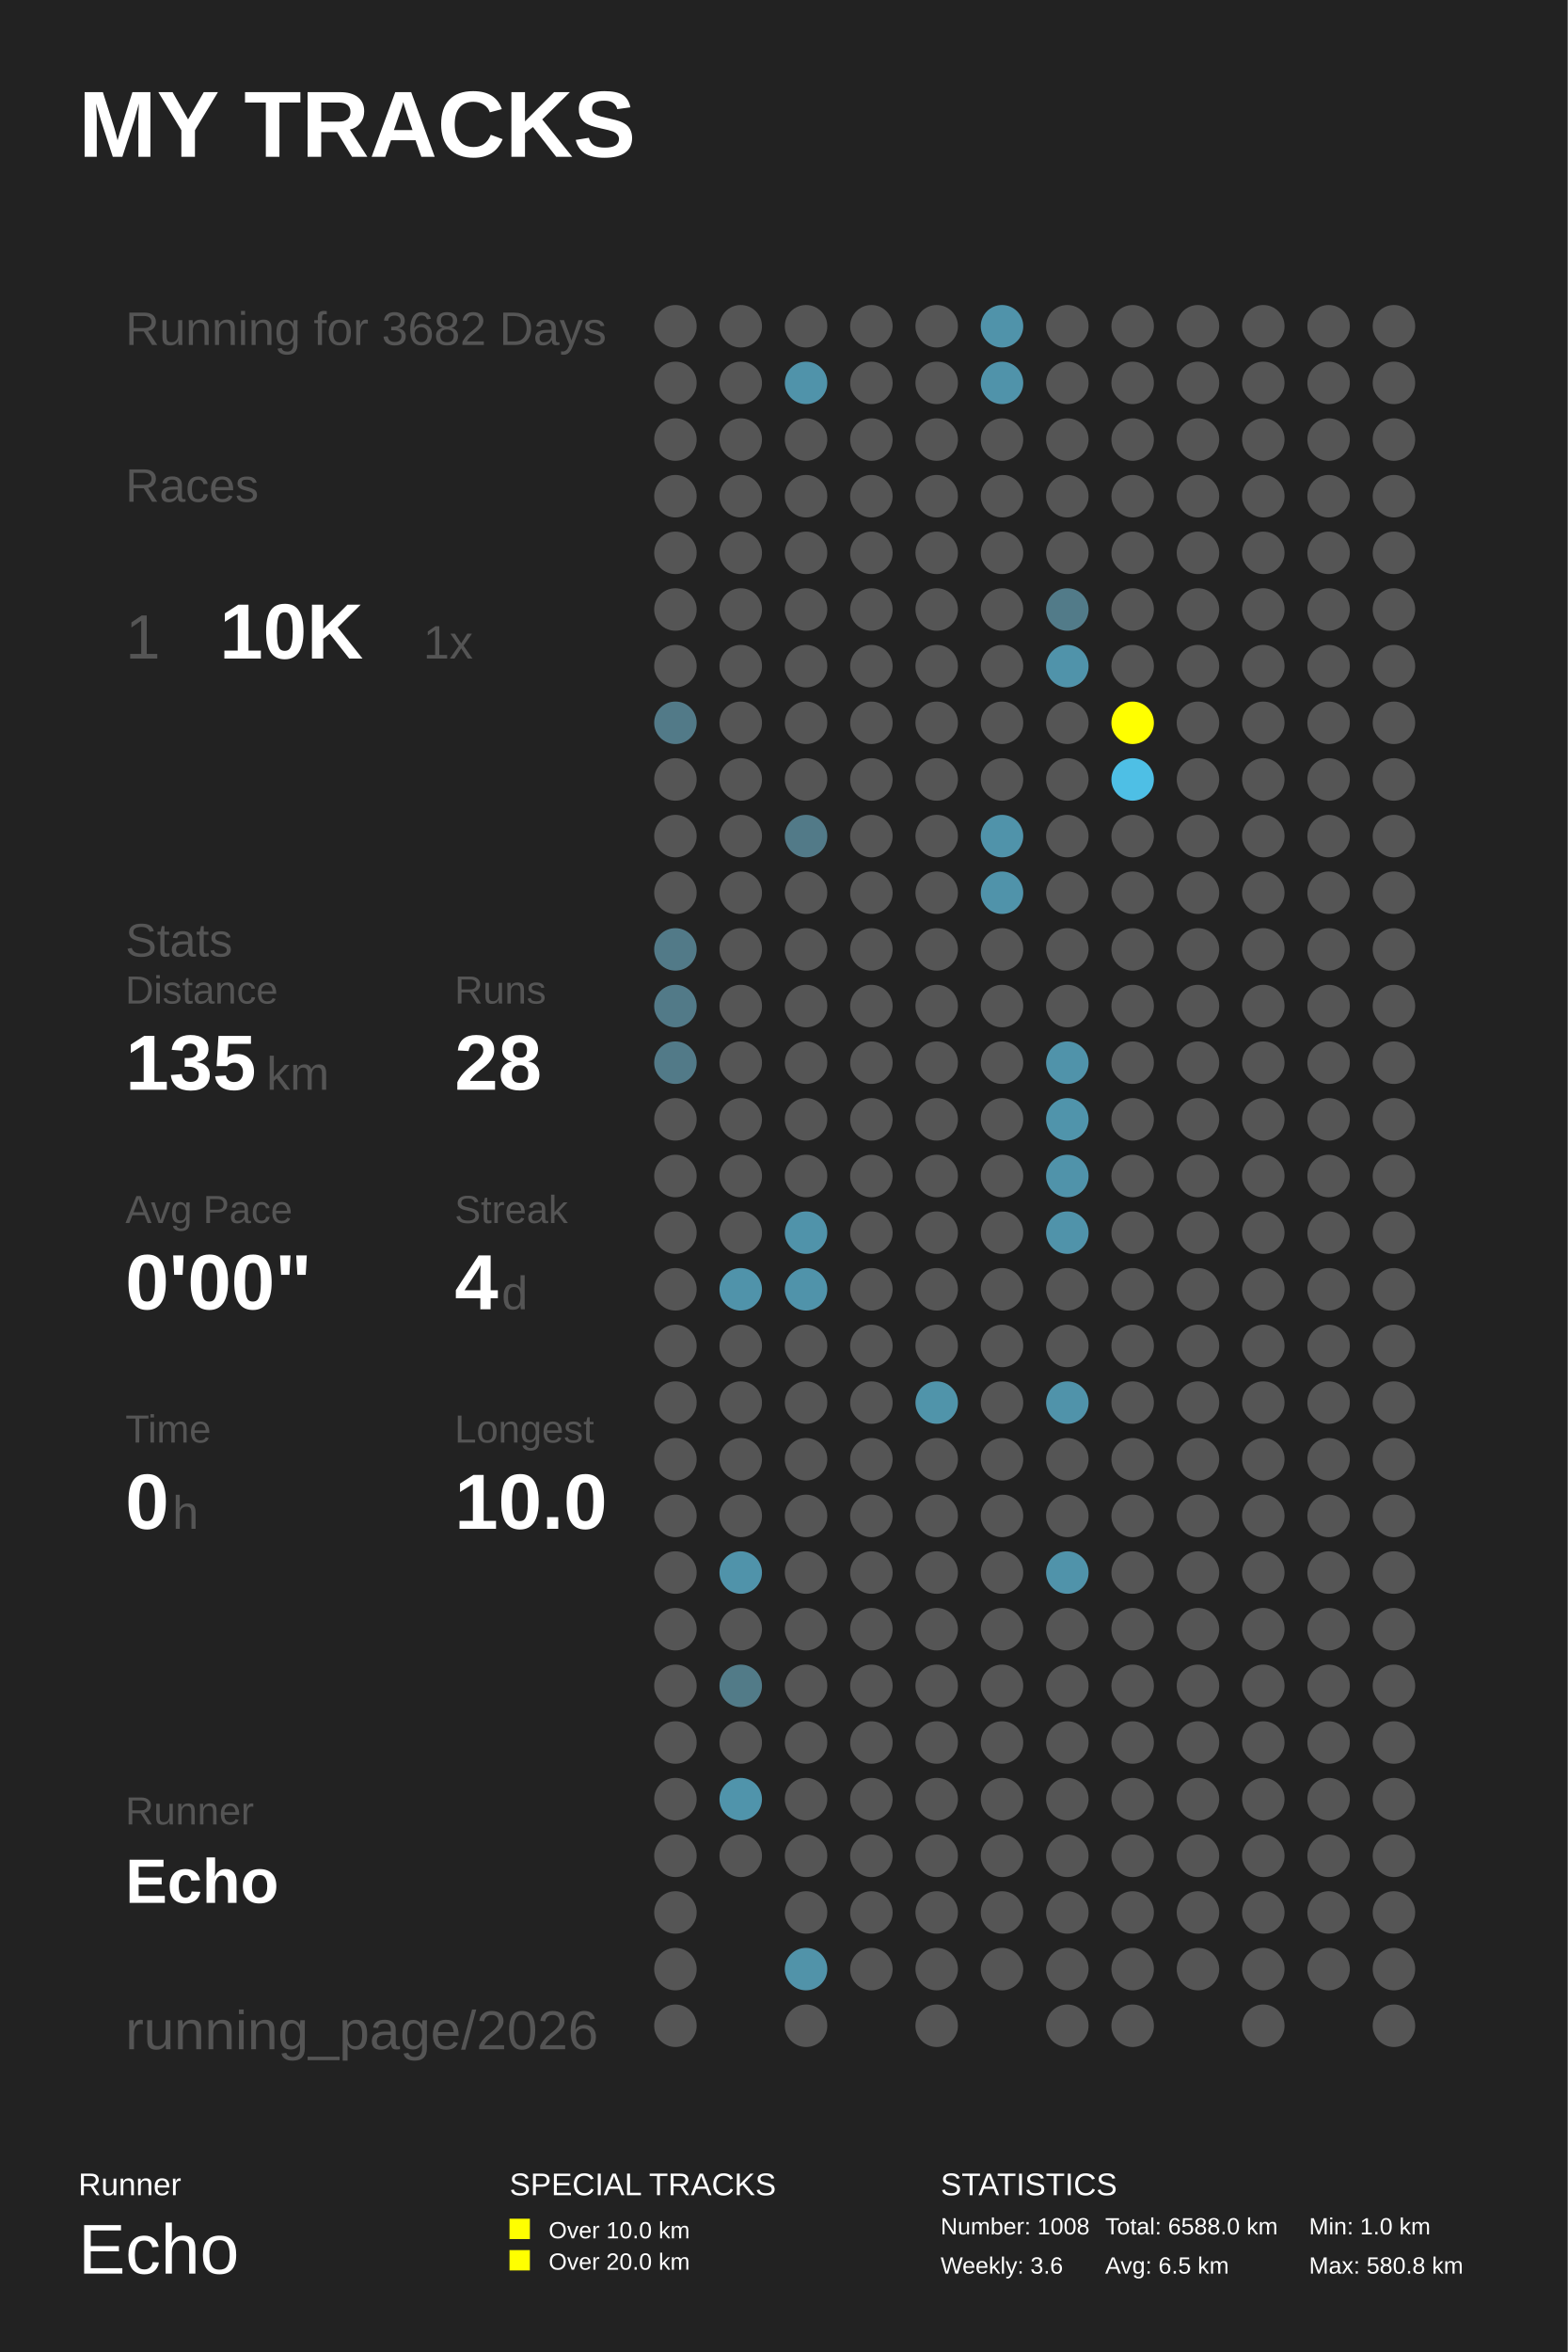
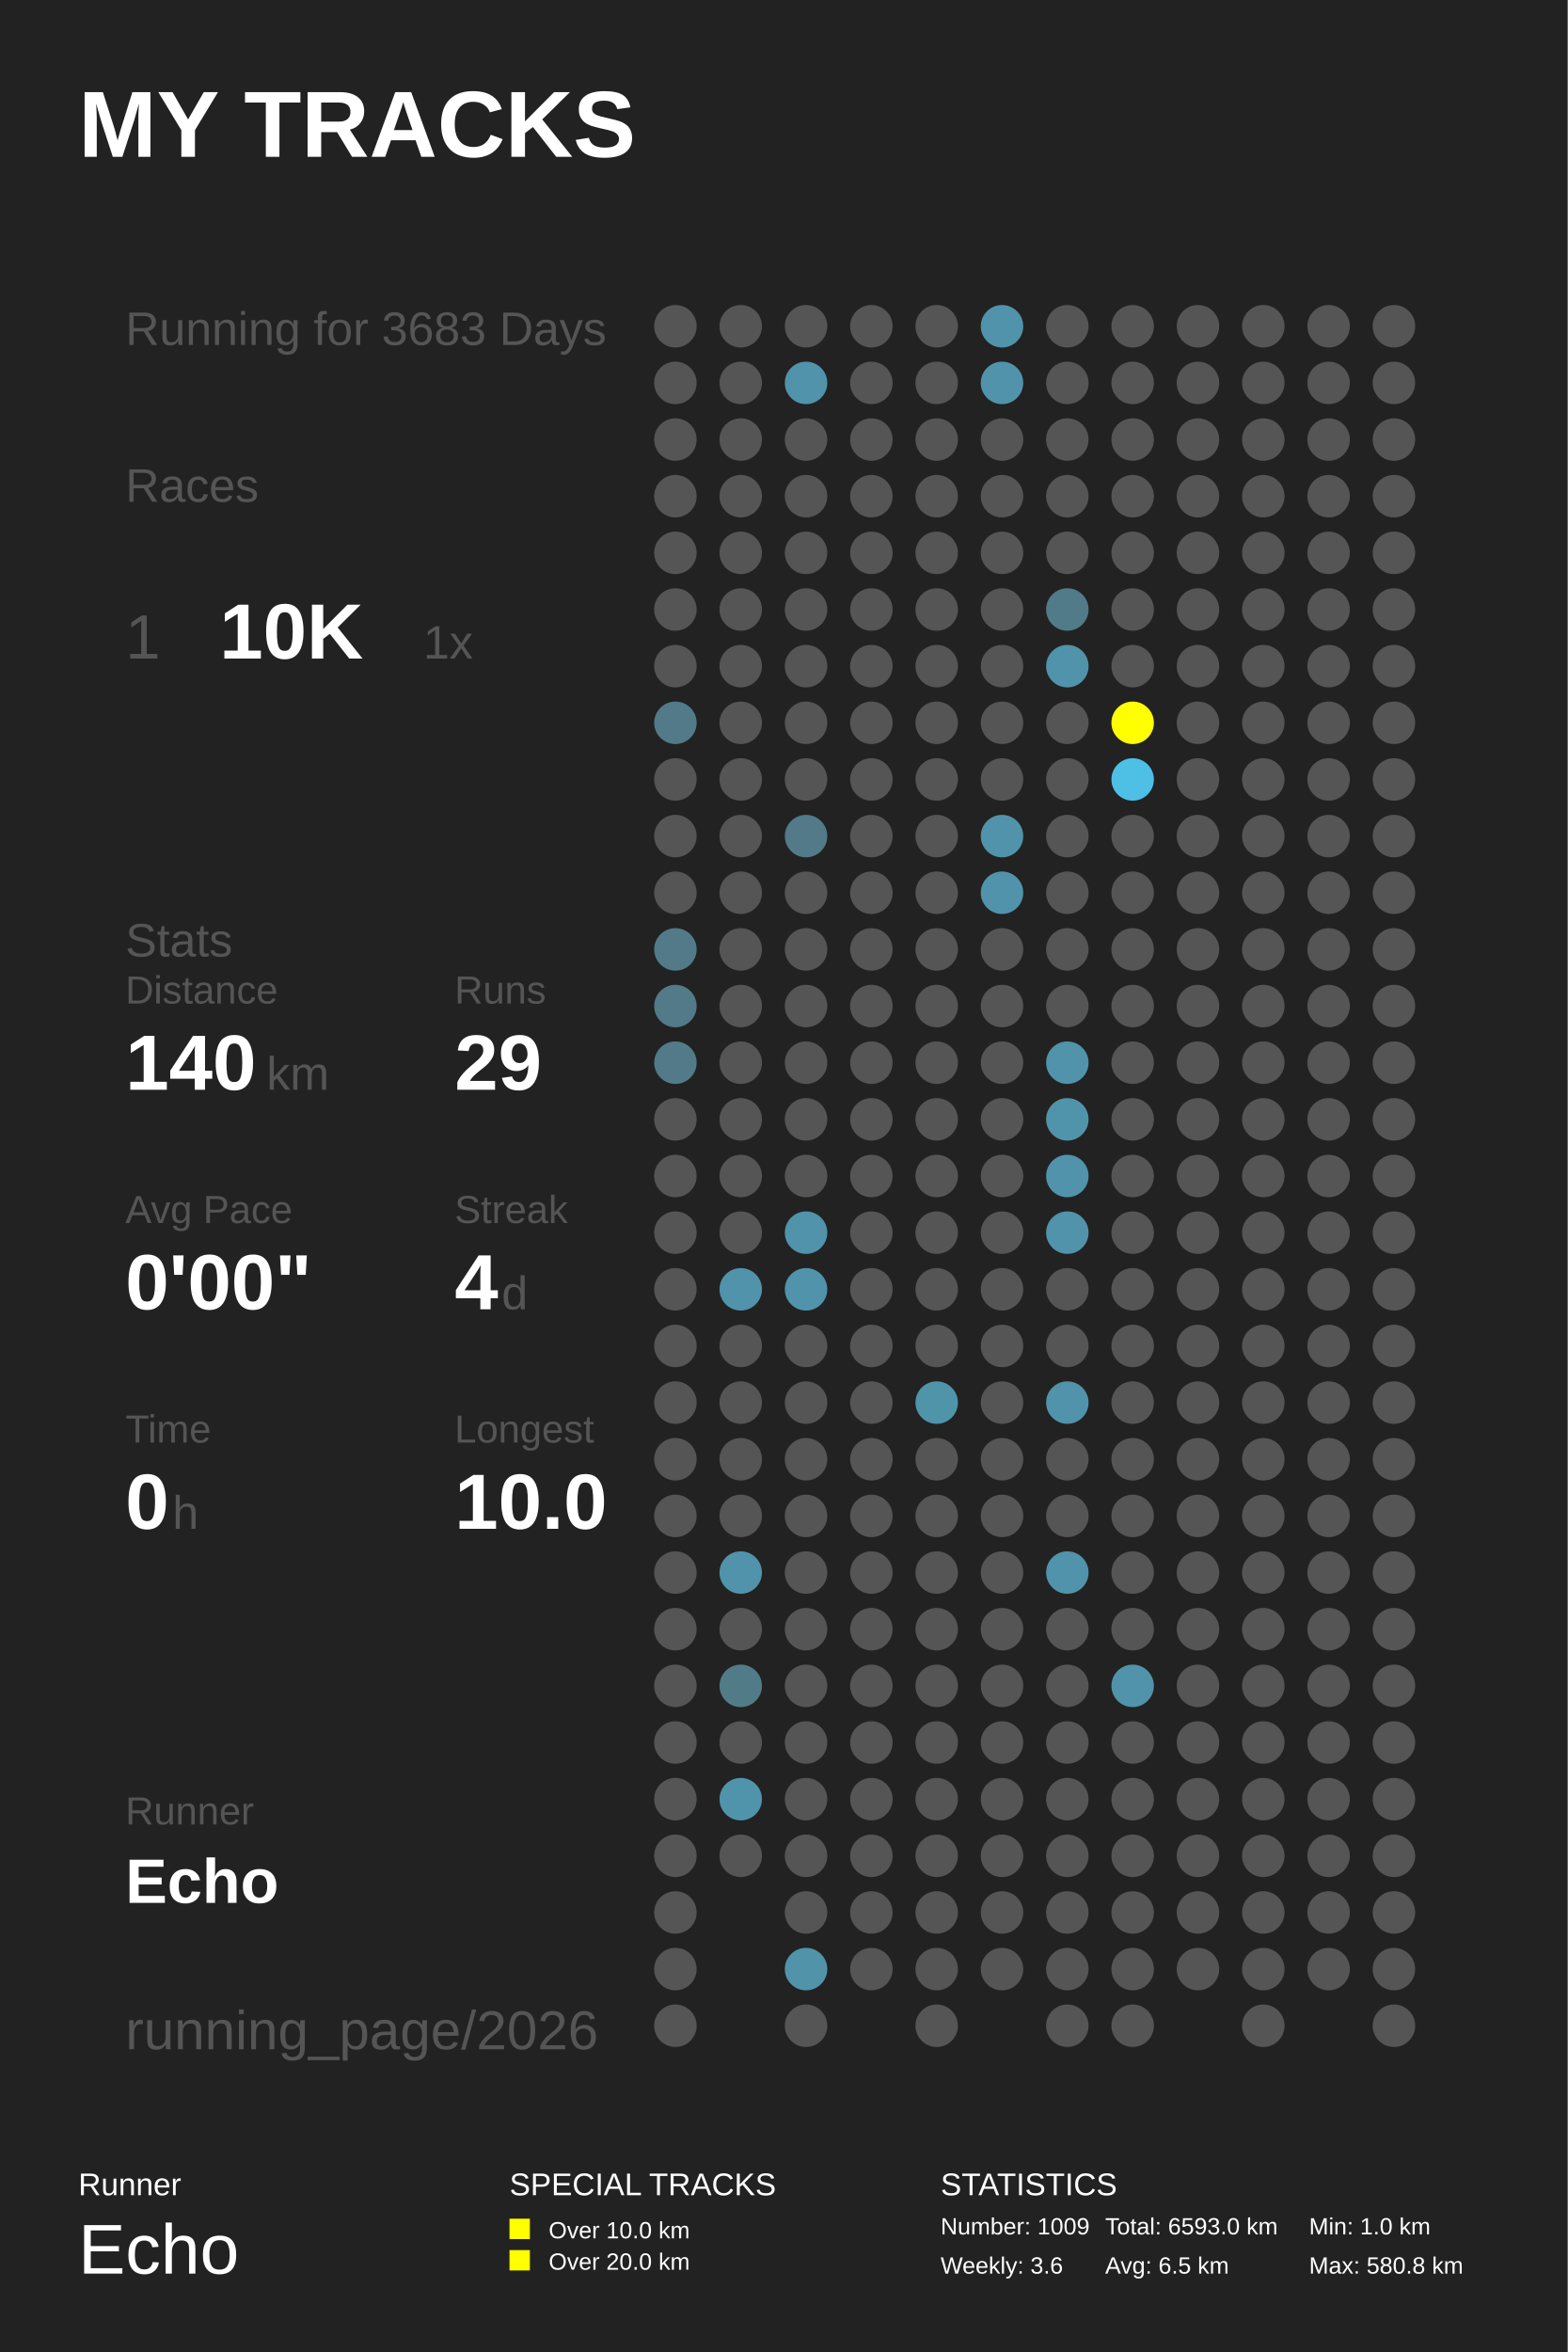
<svg xmlns="http://www.w3.org/2000/svg" baseProfile="full" height="300mm" version="1.1" viewBox="0,0,200,300" width="200mm">
  <defs />
  <rect fill="#222222" height="300" width="200" x="0" y="0" />
  <text fill="#FFFFFF" style="font-size:12px; font-family:Arial; font-weight:bold;" x="10" y="20">MY TRACKS</text>
  <text fill="#FFFFFF" style="font-size:4px; font-family:Arial" x="10" y="280">Runner</text>
  <text fill="#FFFFFF" style="font-size:9px; font-family:Arial" x="10" y="290">Echo</text>
  <text fill="#FFFFFF" style="font-size:4px; font-family:Arial" x="65" y="280">SPECIAL TRACKS</text>
  <rect fill="#FFFF00" height="2.6" width="2.6" x="65" y="283" />
  <text fill="#FFFFFF" style="font-size:3px; font-family:Arial" x="70" y="285.5">Over 10.0 km</text>
  <rect fill="#FFFF00" height="2.6" width="2.6" x="65" y="287" />
  <text fill="#FFFFFF" style="font-size:3px; font-family:Arial" x="70" y="289.5">Over 20.0 km</text>
  <text fill="#FFFFFF" style="font-size:4px; font-family:Arial" x="120" y="280">STATISTICS</text>
-   <text fill="#FFFFFF" style="font-size:3px; font-family:Arial" x="120" y="285">Number: 1008</text>
+   <text fill="#FFFFFF" style="font-size:3px; font-family:Arial" x="120" y="285">Number: 1009</text>
  <text fill="#FFFFFF" style="font-size:3px; font-family:Arial" x="120" y="290">Weekly: 3.6</text>
-   <text fill="#FFFFFF" style="font-size:3px; font-family:Arial" x="141" y="285">Total: 6588.0 km</text>
+   <text fill="#FFFFFF" style="font-size:3px; font-family:Arial" x="141" y="285">Total: 6593.0 km</text>
  <text fill="#FFFFFF" style="font-size:3px; font-family:Arial" x="141" y="290">Avg: 6.5 km</text>
  <text fill="#FFFFFF" style="font-size:3px; font-family:Arial" x="167" y="285">Min: 1.0 km</text>
  <text fill="#FFFFFF" style="font-size:3px; font-family:Arial" x="167" y="290">Max: 580.8 km</text>
-   <text fill="#555555" style="font-size:6px; font-family:Arial;" x="16" y="44">Running for 3682 Days</text>
+   <text fill="#555555" style="font-size:6px; font-family:Arial;" x="16" y="44">Running for 3683 Days</text>
  <text fill="#555555" style="font-size:6px; font-family:Arial;" x="16" y="64">Races</text>
  <text fill="#555555" style="font-size:8px; font-family:Arial;" x="16" y="84">1</text>
  <text fill="#FFFFFF" style="font-size:10px; font-family:Arial; font-weight:bold;" x="28" y="84">10K</text>
  <text fill="#555555" style="font-size:6px; font-family:Arial;" x="54" y="84">1x</text>
  <text fill="#555555" style="font-size:6px; font-family:Arial;" x="16" y="122">Stats</text>
  <text fill="#555555" style="font-size:5px; font-family:Arial;" x="16" y="128">Distance</text>
-   <text fill="#FFFFFF" style="font-size:10px; font-family:Arial; font-weight:bold;" x="16" y="139">135</text>
+   <text fill="#FFFFFF" style="font-size:10px; font-family:Arial; font-weight:bold;" x="16" y="139">140</text>
  <text fill="#555555" style="font-size:6px; font-family:Arial;" x="34" y="139">km</text>
  <text fill="#555555" style="font-size:5px; font-family:Arial;" x="58" y="128">Runs</text>
-   <text fill="#FFFFFF" style="font-size:10px; font-family:Arial; font-weight:bold;" x="58" y="139">28</text>
+   <text fill="#FFFFFF" style="font-size:10px; font-family:Arial; font-weight:bold;" x="58" y="139">29</text>
  <text fill="#555555" style="font-size:5px; font-family:Arial;" x="16" y="156">Avg Pace</text>
  <text fill="#FFFFFF" style="font-size:10px; font-family:Arial; font-weight:bold;" x="16" y="167">0'00"</text>
  <text fill="#555555" style="font-size:5px; font-family:Arial;" x="58" y="156">Streak</text>
  <text fill="#FFFFFF" style="font-size:10px; font-family:Arial; font-weight:bold;" x="58" y="167">4</text>
  <text fill="#555555" style="font-size:6px; font-family:Arial;" x="64" y="167">d</text>
  <text fill="#555555" style="font-size:5px; font-family:Arial;" x="16" y="184">Time</text>
  <text fill="#FFFFFF" style="font-size:10px; font-family:Arial; font-weight:bold;" x="16" y="195">0</text>
  <text fill="#555555" style="font-size:6px; font-family:Arial;" x="22" y="195">h</text>
  <text fill="#555555" style="font-size:5px; font-family:Arial;" x="58" y="184">Longest</text>
  <text fill="#FFFFFF" style="font-size:10px; font-family:Arial; font-weight:bold;" x="58" y="195">10.0</text>
  <text fill="#555555" style="font-size:5px; font-family:Arial;" x="16" y="232.71">Runner</text>
  <text fill="#FFFFFF" style="font-size:8px; font-family:Arial; font-weight:bold;" x="16" y="242.71">Echo</text>
  <text fill="#555555" style="font-size:7px; font-family:Arial;" x="16" y="261.387">running_page/2026</text>
  <circle cx="86.167" cy="41.613" fill="#555555" r="2.71" />
  <circle cx="86.167" cy="48.839" fill="#555555" r="2.71" />
  <circle cx="86.167" cy="56.065" fill="#555555" r="2.71" />
  <circle cx="86.167" cy="63.29" fill="#555555" r="2.71" />
  <circle cx="86.167" cy="70.516" fill="#555555" r="2.71" />
  <circle cx="86.167" cy="77.742" fill="#555555" r="2.71" />
  <circle cx="86.167" cy="84.968" fill="#555555" r="2.71" />
  <circle cx="86.167" cy="92.194" fill="#527a88" r="2.71" />
  <circle cx="86.167" cy="99.419" fill="#555555" r="2.71" />
  <circle cx="86.167" cy="106.645" fill="#555555" r="2.71" />
  <circle cx="86.167" cy="113.871" fill="#555555" r="2.71" />
  <circle cx="86.167" cy="121.097" fill="#527a88" r="2.71" />
  <circle cx="86.167" cy="128.323" fill="#527a88" r="2.71" />
  <circle cx="86.167" cy="135.548" fill="#527a88" r="2.71" />
  <circle cx="86.167" cy="142.774" fill="#555555" r="2.71" />
  <circle cx="86.167" cy="150.0" fill="#555555" r="2.71" />
  <circle cx="86.167" cy="157.226" fill="#555555" r="2.71" />
  <circle cx="86.167" cy="164.452" fill="#555555" r="2.71" />
  <circle cx="86.167" cy="171.677" fill="#555555" r="2.71" />
  <circle cx="86.167" cy="178.903" fill="#555555" r="2.71" />
  <circle cx="86.167" cy="186.129" fill="#555555" r="2.71" />
  <circle cx="86.167" cy="193.355" fill="#555555" r="2.71" />
  <circle cx="86.167" cy="200.581" fill="#555555" r="2.71" />
  <circle cx="86.167" cy="207.806" fill="#555555" r="2.71" />
  <circle cx="86.167" cy="215.032" fill="#555555" r="2.71" />
  <circle cx="86.167" cy="222.258" fill="#555555" r="2.71" />
  <circle cx="86.167" cy="229.484" fill="#555555" r="2.71" />
  <circle cx="86.167" cy="236.71" fill="#555555" r="2.71" />
  <circle cx="86.167" cy="243.935" fill="#555555" r="2.71" />
  <circle cx="86.167" cy="251.161" fill="#555555" r="2.71" />
  <circle cx="86.167" cy="258.387" fill="#555555" r="2.71" />
  <circle cx="94.5" cy="41.613" fill="#555555" r="2.71" />
  <circle cx="94.5" cy="48.839" fill="#555555" r="2.71" />
  <circle cx="94.5" cy="56.065" fill="#555555" r="2.71" />
  <circle cx="94.5" cy="63.29" fill="#555555" r="2.71" />
  <circle cx="94.5" cy="70.516" fill="#555555" r="2.71" />
  <circle cx="94.5" cy="77.742" fill="#555555" r="2.71" />
  <circle cx="94.5" cy="84.968" fill="#555555" r="2.71" />
  <circle cx="94.5" cy="92.194" fill="#555555" r="2.71" />
  <circle cx="94.5" cy="99.419" fill="#555555" r="2.71" />
  <circle cx="94.5" cy="106.645" fill="#555555" r="2.71" />
  <circle cx="94.5" cy="113.871" fill="#555555" r="2.71" />
  <circle cx="94.5" cy="121.097" fill="#555555" r="2.71" />
  <circle cx="94.5" cy="128.323" fill="#555555" r="2.71" />
  <circle cx="94.5" cy="135.548" fill="#555555" r="2.71" />
  <circle cx="94.5" cy="142.774" fill="#555555" r="2.71" />
  <circle cx="94.5" cy="150.0" fill="#555555" r="2.71" />
  <circle cx="94.5" cy="157.226" fill="#555555" r="2.71" />
  <circle cx="94.5" cy="164.452" fill="#5093aa" r="2.71" />
  <circle cx="94.5" cy="171.677" fill="#555555" r="2.71" />
  <circle cx="94.5" cy="178.903" fill="#555555" r="2.71" />
  <circle cx="94.5" cy="186.129" fill="#555555" r="2.71" />
  <circle cx="94.5" cy="193.355" fill="#555555" r="2.71" />
  <circle cx="94.5" cy="200.581" fill="#5093aa" r="2.71" />
  <circle cx="94.5" cy="207.806" fill="#555555" r="2.71" />
  <circle cx="94.5" cy="215.032" fill="#527b88" r="2.71" />
  <circle cx="94.5" cy="222.258" fill="#555555" r="2.71" />
  <circle cx="94.5" cy="229.484" fill="#5094ab" r="2.71" />
  <circle cx="94.5" cy="236.71" fill="#555555" r="2.71" />
  <circle cx="102.833" cy="41.613" fill="#555555" r="2.71" />
  <circle cx="102.833" cy="48.839" fill="#5093aa" r="2.71" />
  <circle cx="102.833" cy="56.065" fill="#555555" r="2.71" />
  <circle cx="102.833" cy="63.29" fill="#555555" r="2.71" />
  <circle cx="102.833" cy="70.516" fill="#555555" r="2.71" />
  <circle cx="102.833" cy="77.742" fill="#555555" r="2.71" />
  <circle cx="102.833" cy="84.968" fill="#555555" r="2.71" />
  <circle cx="102.833" cy="92.194" fill="#555555" r="2.71" />
  <circle cx="102.833" cy="99.419" fill="#555555" r="2.71" />
  <circle cx="102.833" cy="106.645" fill="#527a88" r="2.71" />
  <circle cx="102.833" cy="113.871" fill="#555555" r="2.71" />
  <circle cx="102.833" cy="121.097" fill="#555555" r="2.71" />
  <circle cx="102.833" cy="128.323" fill="#555555" r="2.71" />
  <circle cx="102.833" cy="135.548" fill="#555555" r="2.71" />
  <circle cx="102.833" cy="142.774" fill="#555555" r="2.71" />
  <circle cx="102.833" cy="150.0" fill="#555555" r="2.71" />
  <circle cx="102.833" cy="157.226" fill="#5093aa" r="2.71" />
  <circle cx="102.833" cy="164.452" fill="#5093aa" r="2.71" />
  <circle cx="102.833" cy="171.677" fill="#555555" r="2.71" />
  <circle cx="102.833" cy="178.903" fill="#555555" r="2.71" />
  <circle cx="102.833" cy="186.129" fill="#555555" r="2.71" />
  <circle cx="102.833" cy="193.355" fill="#555555" r="2.71" />
  <circle cx="102.833" cy="200.581" fill="#555555" r="2.71" />
  <circle cx="102.833" cy="207.806" fill="#555555" r="2.71" />
  <circle cx="102.833" cy="215.032" fill="#555555" r="2.71" />
  <circle cx="102.833" cy="222.258" fill="#555555" r="2.71" />
  <circle cx="102.833" cy="229.484" fill="#555555" r="2.71" />
  <circle cx="102.833" cy="236.71" fill="#555555" r="2.71" />
  <circle cx="102.833" cy="243.935" fill="#555555" r="2.71" />
  <circle cx="102.833" cy="251.161" fill="#5193a9" r="2.71" />
  <circle cx="102.833" cy="258.387" fill="#555555" r="2.71" />
  <circle cx="111.167" cy="41.613" fill="#555555" r="2.71" />
  <circle cx="111.167" cy="48.839" fill="#555555" r="2.71" />
  <circle cx="111.167" cy="56.065" fill="#555555" r="2.71" />
  <circle cx="111.167" cy="63.29" fill="#555555" r="2.71" />
  <circle cx="111.167" cy="70.516" fill="#555555" r="2.71" />
  <circle cx="111.167" cy="77.742" fill="#555555" r="2.71" />
  <circle cx="111.167" cy="84.968" fill="#555555" r="2.71" />
  <circle cx="111.167" cy="92.194" fill="#555555" r="2.71" />
  <circle cx="111.167" cy="99.419" fill="#555555" r="2.71" />
  <circle cx="111.167" cy="106.645" fill="#555555" r="2.71" />
  <circle cx="111.167" cy="113.871" fill="#555555" r="2.71" />
  <circle cx="111.167" cy="121.097" fill="#555555" r="2.71" />
  <circle cx="111.167" cy="128.323" fill="#555555" r="2.71" />
  <circle cx="111.167" cy="135.548" fill="#555555" r="2.71" />
  <circle cx="111.167" cy="142.774" fill="#555555" r="2.71" />
  <circle cx="111.167" cy="150.0" fill="#555555" r="2.71" />
  <circle cx="111.167" cy="157.226" fill="#555555" r="2.71" />
  <circle cx="111.167" cy="164.452" fill="#555555" r="2.71" />
  <circle cx="111.167" cy="171.677" fill="#555555" r="2.71" />
  <circle cx="111.167" cy="178.903" fill="#555555" r="2.71" />
  <circle cx="111.167" cy="186.129" fill="#555555" r="2.71" />
  <circle cx="111.167" cy="193.355" fill="#555555" r="2.71" />
  <circle cx="111.167" cy="200.581" fill="#555555" r="2.71" />
  <circle cx="111.167" cy="207.806" fill="#555555" r="2.71" />
  <circle cx="111.167" cy="215.032" fill="#555555" r="2.71" />
  <circle cx="111.167" cy="222.258" fill="#555555" r="2.71" />
  <circle cx="111.167" cy="229.484" fill="#555555" r="2.71" />
  <circle cx="111.167" cy="236.71" fill="#555555" r="2.71" />
  <circle cx="111.167" cy="243.935" fill="#555555" r="2.71" />
  <circle cx="111.167" cy="251.161" fill="#555555" r="2.71" />
  <circle cx="119.5" cy="41.613" fill="#555555" r="2.71" />
  <circle cx="119.5" cy="48.839" fill="#555555" r="2.71" />
  <circle cx="119.5" cy="56.065" fill="#555555" r="2.71" />
  <circle cx="119.5" cy="63.29" fill="#555555" r="2.71" />
  <circle cx="119.5" cy="70.516" fill="#555555" r="2.71" />
  <circle cx="119.5" cy="77.742" fill="#555555" r="2.71" />
  <circle cx="119.5" cy="84.968" fill="#555555" r="2.71" />
  <circle cx="119.5" cy="92.194" fill="#555555" r="2.71" />
  <circle cx="119.5" cy="99.419" fill="#555555" r="2.71" />
  <circle cx="119.5" cy="106.645" fill="#555555" r="2.71" />
  <circle cx="119.5" cy="113.871" fill="#555555" r="2.71" />
  <circle cx="119.5" cy="121.097" fill="#555555" r="2.71" />
  <circle cx="119.5" cy="128.323" fill="#555555" r="2.71" />
  <circle cx="119.5" cy="135.548" fill="#555555" r="2.71" />
  <circle cx="119.5" cy="142.774" fill="#555555" r="2.71" />
  <circle cx="119.5" cy="150.0" fill="#555555" r="2.71" />
  <circle cx="119.5" cy="157.226" fill="#555555" r="2.71" />
  <circle cx="119.5" cy="164.452" fill="#555555" r="2.71" />
  <circle cx="119.5" cy="171.677" fill="#555555" r="2.71" />
  <circle cx="119.5" cy="178.903" fill="#5094aa" r="2.71" />
  <circle cx="119.5" cy="186.129" fill="#555555" r="2.71" />
  <circle cx="119.5" cy="193.355" fill="#555555" r="2.71" />
  <circle cx="119.5" cy="200.581" fill="#555555" r="2.71" />
  <circle cx="119.5" cy="207.806" fill="#555555" r="2.71" />
  <circle cx="119.5" cy="215.032" fill="#555555" r="2.71" />
  <circle cx="119.5" cy="222.258" fill="#555555" r="2.71" />
  <circle cx="119.5" cy="229.484" fill="#555555" r="2.71" />
  <circle cx="119.5" cy="236.71" fill="#555555" r="2.71" />
  <circle cx="119.5" cy="243.935" fill="#555555" r="2.71" />
  <circle cx="119.5" cy="251.161" fill="#555555" r="2.71" />
  <circle cx="119.5" cy="258.387" fill="#555555" r="2.71" />
  <circle cx="127.833" cy="41.613" fill="#5093aa" r="2.71" />
  <circle cx="127.833" cy="48.839" fill="#5093aa" r="2.71" />
  <circle cx="127.833" cy="56.065" fill="#555555" r="2.71" />
  <circle cx="127.833" cy="63.29" fill="#555555" r="2.71" />
  <circle cx="127.833" cy="70.516" fill="#555555" r="2.71" />
  <circle cx="127.833" cy="77.742" fill="#555555" r="2.71" />
  <circle cx="127.833" cy="84.968" fill="#555555" r="2.71" />
  <circle cx="127.833" cy="92.194" fill="#555555" r="2.71" />
  <circle cx="127.833" cy="99.419" fill="#555555" r="2.71" />
  <circle cx="127.833" cy="106.645" fill="#5093aa" r="2.71" />
  <circle cx="127.833" cy="113.871" fill="#5093aa" r="2.71" />
  <circle cx="127.833" cy="121.097" fill="#555555" r="2.71" />
  <circle cx="127.833" cy="128.323" fill="#555555" r="2.71" />
  <circle cx="127.833" cy="135.548" fill="#555555" r="2.71" />
  <circle cx="127.833" cy="142.774" fill="#555555" r="2.71" />
  <circle cx="127.833" cy="150.0" fill="#555555" r="2.71" />
  <circle cx="127.833" cy="157.226" fill="#555555" r="2.71" />
  <circle cx="127.833" cy="164.452" fill="#555555" r="2.71" />
  <circle cx="127.833" cy="171.677" fill="#555555" r="2.71" />
  <circle cx="127.833" cy="178.903" fill="#555555" r="2.71" />
  <circle cx="127.833" cy="186.129" fill="#555555" r="2.71" />
  <circle cx="127.833" cy="193.355" fill="#555555" r="2.71" />
  <circle cx="127.833" cy="200.581" fill="#555555" r="2.71" />
  <circle cx="127.833" cy="207.806" fill="#555555" r="2.71" />
  <circle cx="127.833" cy="215.032" fill="#555555" r="2.71" />
  <circle cx="127.833" cy="222.258" fill="#555555" r="2.71" />
  <circle cx="127.833" cy="229.484" fill="#555555" r="2.71" />
  <circle cx="127.833" cy="236.71" fill="#555555" r="2.71" />
  <circle cx="127.833" cy="243.935" fill="#555555" r="2.71" />
  <circle cx="127.833" cy="251.161" fill="#555555" r="2.71" />
  <circle cx="136.167" cy="41.613" fill="#555555" r="2.71" />
  <circle cx="136.167" cy="48.839" fill="#555555" r="2.71" />
  <circle cx="136.167" cy="56.065" fill="#555555" r="2.71" />
  <circle cx="136.167" cy="63.29" fill="#555555" r="2.71" />
  <circle cx="136.167" cy="70.516" fill="#555555" r="2.71" />
  <circle cx="136.167" cy="77.742" fill="#527b89" r="2.71" />
  <circle cx="136.167" cy="84.968" fill="#5093aa" r="2.71" />
  <circle cx="136.167" cy="92.194" fill="#555555" r="2.71" />
  <circle cx="136.167" cy="99.419" fill="#555555" r="2.71" />
  <circle cx="136.167" cy="106.645" fill="#555555" r="2.71" />
  <circle cx="136.167" cy="113.871" fill="#555555" r="2.71" />
  <circle cx="136.167" cy="121.097" fill="#555555" r="2.71" />
  <circle cx="136.167" cy="128.323" fill="#555555" r="2.71" />
  <circle cx="136.167" cy="135.548" fill="#5093aa" r="2.71" />
  <circle cx="136.167" cy="142.774" fill="#5094ab" r="2.71" />
  <circle cx="136.167" cy="150.0" fill="#5093aa" r="2.71" />
  <circle cx="136.167" cy="157.226" fill="#5093aa" r="2.71" />
  <circle cx="136.167" cy="164.452" fill="#555555" r="2.71" />
  <circle cx="136.167" cy="171.677" fill="#555555" r="2.71" />
  <circle cx="136.167" cy="178.903" fill="#5093aa" r="2.71" />
  <circle cx="136.167" cy="186.129" fill="#555555" r="2.71" />
  <circle cx="136.167" cy="193.355" fill="#555555" r="2.71" />
  <circle cx="136.167" cy="200.581" fill="#5093aa" r="2.71" />
  <circle cx="136.167" cy="207.806" fill="#555555" r="2.71" />
  <circle cx="136.167" cy="215.032" fill="#555555" r="2.71" />
  <circle cx="136.167" cy="222.258" fill="#555555" r="2.71" />
  <circle cx="136.167" cy="229.484" fill="#555555" r="2.71" />
  <circle cx="136.167" cy="236.71" fill="#555555" r="2.71" />
  <circle cx="136.167" cy="243.935" fill="#555555" r="2.71" />
  <circle cx="136.167" cy="251.161" fill="#555555" r="2.71" />
  <circle cx="136.167" cy="258.387" fill="#555555" r="2.71" />
  <circle cx="144.5" cy="41.613" fill="#555555" r="2.71" />
  <circle cx="144.5" cy="48.839" fill="#555555" r="2.71" />
  <circle cx="144.5" cy="56.065" fill="#555555" r="2.71" />
  <circle cx="144.5" cy="63.29" fill="#555555" r="2.71" />
  <circle cx="144.5" cy="70.516" fill="#555555" r="2.71" />
  <circle cx="144.5" cy="77.742" fill="#555555" r="2.71" />
  <circle cx="144.5" cy="84.968" fill="#555555" r="2.71" />
  <circle cx="144.5" cy="92.194" fill="#FFFF00" r="2.71" />
  <circle cx="144.5" cy="99.419" fill="#4ebfe5" r="2.71" />
  <circle cx="144.5" cy="106.645" fill="#555555" r="2.71" />
  <circle cx="144.5" cy="113.871" fill="#555555" r="2.71" />
  <circle cx="144.5" cy="121.097" fill="#555555" r="2.71" />
  <circle cx="144.5" cy="128.323" fill="#555555" r="2.71" />
  <circle cx="144.5" cy="135.548" fill="#555555" r="2.71" />
  <circle cx="144.5" cy="142.774" fill="#555555" r="2.71" />
  <circle cx="144.5" cy="150.0" fill="#555555" r="2.71" />
  <circle cx="144.5" cy="157.226" fill="#555555" r="2.71" />
  <circle cx="144.5" cy="164.452" fill="#555555" r="2.71" />
  <circle cx="144.5" cy="171.677" fill="#555555" r="2.71" />
  <circle cx="144.5" cy="178.903" fill="#555555" r="2.71" />
  <circle cx="144.5" cy="186.129" fill="#555555" r="2.71" />
  <circle cx="144.5" cy="193.355" fill="#555555" r="2.71" />
  <circle cx="144.5" cy="200.581" fill="#555555" r="2.71" />
  <circle cx="144.5" cy="207.806" fill="#555555" r="2.71" />
-   <circle cx="144.5" cy="215.032" fill="#555555" r="2.71" />
+   <circle cx="144.5" cy="215.032" fill="#5093aa" r="2.71" />
  <circle cx="144.5" cy="222.258" fill="#555555" r="2.71" />
  <circle cx="144.5" cy="229.484" fill="#555555" r="2.71" />
  <circle cx="144.5" cy="236.71" fill="#555555" r="2.71" />
  <circle cx="144.5" cy="243.935" fill="#555555" r="2.71" />
  <circle cx="144.5" cy="251.161" fill="#555555" r="2.71" />
  <circle cx="144.5" cy="258.387" fill="#555555" r="2.71" />
  <circle cx="152.833" cy="41.613" fill="#555555" r="2.71" />
  <circle cx="152.833" cy="48.839" fill="#555555" r="2.71" />
  <circle cx="152.833" cy="56.065" fill="#555555" r="2.71" />
  <circle cx="152.833" cy="63.29" fill="#555555" r="2.71" />
  <circle cx="152.833" cy="70.516" fill="#555555" r="2.71" />
  <circle cx="152.833" cy="77.742" fill="#555555" r="2.71" />
  <circle cx="152.833" cy="84.968" fill="#555555" r="2.71" />
  <circle cx="152.833" cy="92.194" fill="#555555" r="2.71" />
  <circle cx="152.833" cy="99.419" fill="#555555" r="2.71" />
  <circle cx="152.833" cy="106.645" fill="#555555" r="2.71" />
  <circle cx="152.833" cy="113.871" fill="#555555" r="2.71" />
  <circle cx="152.833" cy="121.097" fill="#555555" r="2.71" />
  <circle cx="152.833" cy="128.323" fill="#555555" r="2.71" />
  <circle cx="152.833" cy="135.548" fill="#555555" r="2.71" />
  <circle cx="152.833" cy="142.774" fill="#555555" r="2.71" />
  <circle cx="152.833" cy="150.0" fill="#555555" r="2.71" />
  <circle cx="152.833" cy="157.226" fill="#555555" r="2.71" />
  <circle cx="152.833" cy="164.452" fill="#555555" r="2.71" />
  <circle cx="152.833" cy="171.677" fill="#555555" r="2.71" />
  <circle cx="152.833" cy="178.903" fill="#555555" r="2.71" />
  <circle cx="152.833" cy="186.129" fill="#555555" r="2.71" />
  <circle cx="152.833" cy="193.355" fill="#555555" r="2.71" />
  <circle cx="152.833" cy="200.581" fill="#555555" r="2.71" />
  <circle cx="152.833" cy="207.806" fill="#555555" r="2.71" />
  <circle cx="152.833" cy="215.032" fill="#555555" r="2.71" />
  <circle cx="152.833" cy="222.258" fill="#555555" r="2.71" />
  <circle cx="152.833" cy="229.484" fill="#555555" r="2.71" />
  <circle cx="152.833" cy="236.71" fill="#555555" r="2.71" />
  <circle cx="152.833" cy="243.935" fill="#555555" r="2.71" />
  <circle cx="152.833" cy="251.161" fill="#555555" r="2.71" />
  <circle cx="161.167" cy="41.613" fill="#555555" r="2.71" />
  <circle cx="161.167" cy="48.839" fill="#555555" r="2.71" />
  <circle cx="161.167" cy="56.065" fill="#555555" r="2.71" />
  <circle cx="161.167" cy="63.29" fill="#555555" r="2.71" />
  <circle cx="161.167" cy="70.516" fill="#555555" r="2.71" />
  <circle cx="161.167" cy="77.742" fill="#555555" r="2.71" />
  <circle cx="161.167" cy="84.968" fill="#555555" r="2.71" />
  <circle cx="161.167" cy="92.194" fill="#555555" r="2.71" />
  <circle cx="161.167" cy="99.419" fill="#555555" r="2.71" />
  <circle cx="161.167" cy="106.645" fill="#555555" r="2.71" />
  <circle cx="161.167" cy="113.871" fill="#555555" r="2.71" />
  <circle cx="161.167" cy="121.097" fill="#555555" r="2.71" />
  <circle cx="161.167" cy="128.323" fill="#555555" r="2.71" />
  <circle cx="161.167" cy="135.548" fill="#555555" r="2.71" />
  <circle cx="161.167" cy="142.774" fill="#555555" r="2.71" />
  <circle cx="161.167" cy="150.0" fill="#555555" r="2.71" />
  <circle cx="161.167" cy="157.226" fill="#555555" r="2.71" />
  <circle cx="161.167" cy="164.452" fill="#555555" r="2.71" />
  <circle cx="161.167" cy="171.677" fill="#555555" r="2.71" />
  <circle cx="161.167" cy="178.903" fill="#555555" r="2.71" />
  <circle cx="161.167" cy="186.129" fill="#555555" r="2.71" />
  <circle cx="161.167" cy="193.355" fill="#555555" r="2.71" />
  <circle cx="161.167" cy="200.581" fill="#555555" r="2.71" />
  <circle cx="161.167" cy="207.806" fill="#555555" r="2.71" />
  <circle cx="161.167" cy="215.032" fill="#555555" r="2.71" />
  <circle cx="161.167" cy="222.258" fill="#555555" r="2.71" />
  <circle cx="161.167" cy="229.484" fill="#555555" r="2.71" />
  <circle cx="161.167" cy="236.71" fill="#555555" r="2.71" />
  <circle cx="161.167" cy="243.935" fill="#555555" r="2.71" />
  <circle cx="161.167" cy="251.161" fill="#555555" r="2.71" />
  <circle cx="161.167" cy="258.387" fill="#555555" r="2.71" />
  <circle cx="169.5" cy="41.613" fill="#555555" r="2.71" />
  <circle cx="169.5" cy="48.839" fill="#555555" r="2.71" />
  <circle cx="169.5" cy="56.065" fill="#555555" r="2.71" />
  <circle cx="169.5" cy="63.29" fill="#555555" r="2.71" />
  <circle cx="169.5" cy="70.516" fill="#555555" r="2.71" />
  <circle cx="169.5" cy="77.742" fill="#555555" r="2.71" />
  <circle cx="169.5" cy="84.968" fill="#555555" r="2.71" />
  <circle cx="169.5" cy="92.194" fill="#555555" r="2.71" />
  <circle cx="169.5" cy="99.419" fill="#555555" r="2.71" />
  <circle cx="169.5" cy="106.645" fill="#555555" r="2.71" />
  <circle cx="169.5" cy="113.871" fill="#555555" r="2.71" />
  <circle cx="169.5" cy="121.097" fill="#555555" r="2.71" />
  <circle cx="169.5" cy="128.323" fill="#555555" r="2.71" />
  <circle cx="169.5" cy="135.548" fill="#555555" r="2.71" />
  <circle cx="169.5" cy="142.774" fill="#555555" r="2.71" />
  <circle cx="169.5" cy="150.0" fill="#555555" r="2.71" />
  <circle cx="169.5" cy="157.226" fill="#555555" r="2.71" />
  <circle cx="169.5" cy="164.452" fill="#555555" r="2.71" />
  <circle cx="169.5" cy="171.677" fill="#555555" r="2.71" />
  <circle cx="169.5" cy="178.903" fill="#555555" r="2.71" />
  <circle cx="169.5" cy="186.129" fill="#555555" r="2.71" />
  <circle cx="169.5" cy="193.355" fill="#555555" r="2.71" />
  <circle cx="169.5" cy="200.581" fill="#555555" r="2.71" />
  <circle cx="169.5" cy="207.806" fill="#555555" r="2.71" />
  <circle cx="169.5" cy="215.032" fill="#555555" r="2.71" />
  <circle cx="169.5" cy="222.258" fill="#555555" r="2.71" />
  <circle cx="169.5" cy="229.484" fill="#555555" r="2.71" />
  <circle cx="169.5" cy="236.71" fill="#555555" r="2.71" />
  <circle cx="169.5" cy="243.935" fill="#555555" r="2.71" />
  <circle cx="169.5" cy="251.161" fill="#555555" r="2.71" />
  <circle cx="177.833" cy="41.613" fill="#555555" r="2.71" />
  <circle cx="177.833" cy="48.839" fill="#555555" r="2.71" />
  <circle cx="177.833" cy="56.065" fill="#555555" r="2.71" />
  <circle cx="177.833" cy="63.29" fill="#555555" r="2.71" />
  <circle cx="177.833" cy="70.516" fill="#555555" r="2.71" />
  <circle cx="177.833" cy="77.742" fill="#555555" r="2.71" />
  <circle cx="177.833" cy="84.968" fill="#555555" r="2.71" />
  <circle cx="177.833" cy="92.194" fill="#555555" r="2.71" />
  <circle cx="177.833" cy="99.419" fill="#555555" r="2.71" />
  <circle cx="177.833" cy="106.645" fill="#555555" r="2.71" />
  <circle cx="177.833" cy="113.871" fill="#555555" r="2.71" />
  <circle cx="177.833" cy="121.097" fill="#555555" r="2.71" />
  <circle cx="177.833" cy="128.323" fill="#555555" r="2.71" />
  <circle cx="177.833" cy="135.548" fill="#555555" r="2.71" />
  <circle cx="177.833" cy="142.774" fill="#555555" r="2.71" />
  <circle cx="177.833" cy="150.0" fill="#555555" r="2.71" />
  <circle cx="177.833" cy="157.226" fill="#555555" r="2.71" />
  <circle cx="177.833" cy="164.452" fill="#555555" r="2.71" />
  <circle cx="177.833" cy="171.677" fill="#555555" r="2.71" />
  <circle cx="177.833" cy="178.903" fill="#555555" r="2.71" />
  <circle cx="177.833" cy="186.129" fill="#555555" r="2.71" />
  <circle cx="177.833" cy="193.355" fill="#555555" r="2.71" />
  <circle cx="177.833" cy="200.581" fill="#555555" r="2.71" />
  <circle cx="177.833" cy="207.806" fill="#555555" r="2.71" />
  <circle cx="177.833" cy="215.032" fill="#555555" r="2.71" />
  <circle cx="177.833" cy="222.258" fill="#555555" r="2.71" />
  <circle cx="177.833" cy="229.484" fill="#555555" r="2.71" />
  <circle cx="177.833" cy="236.71" fill="#555555" r="2.71" />
  <circle cx="177.833" cy="243.935" fill="#555555" r="2.71" />
  <circle cx="177.833" cy="251.161" fill="#555555" r="2.71" />
  <circle cx="177.833" cy="258.387" fill="#555555" r="2.71" />
</svg>
